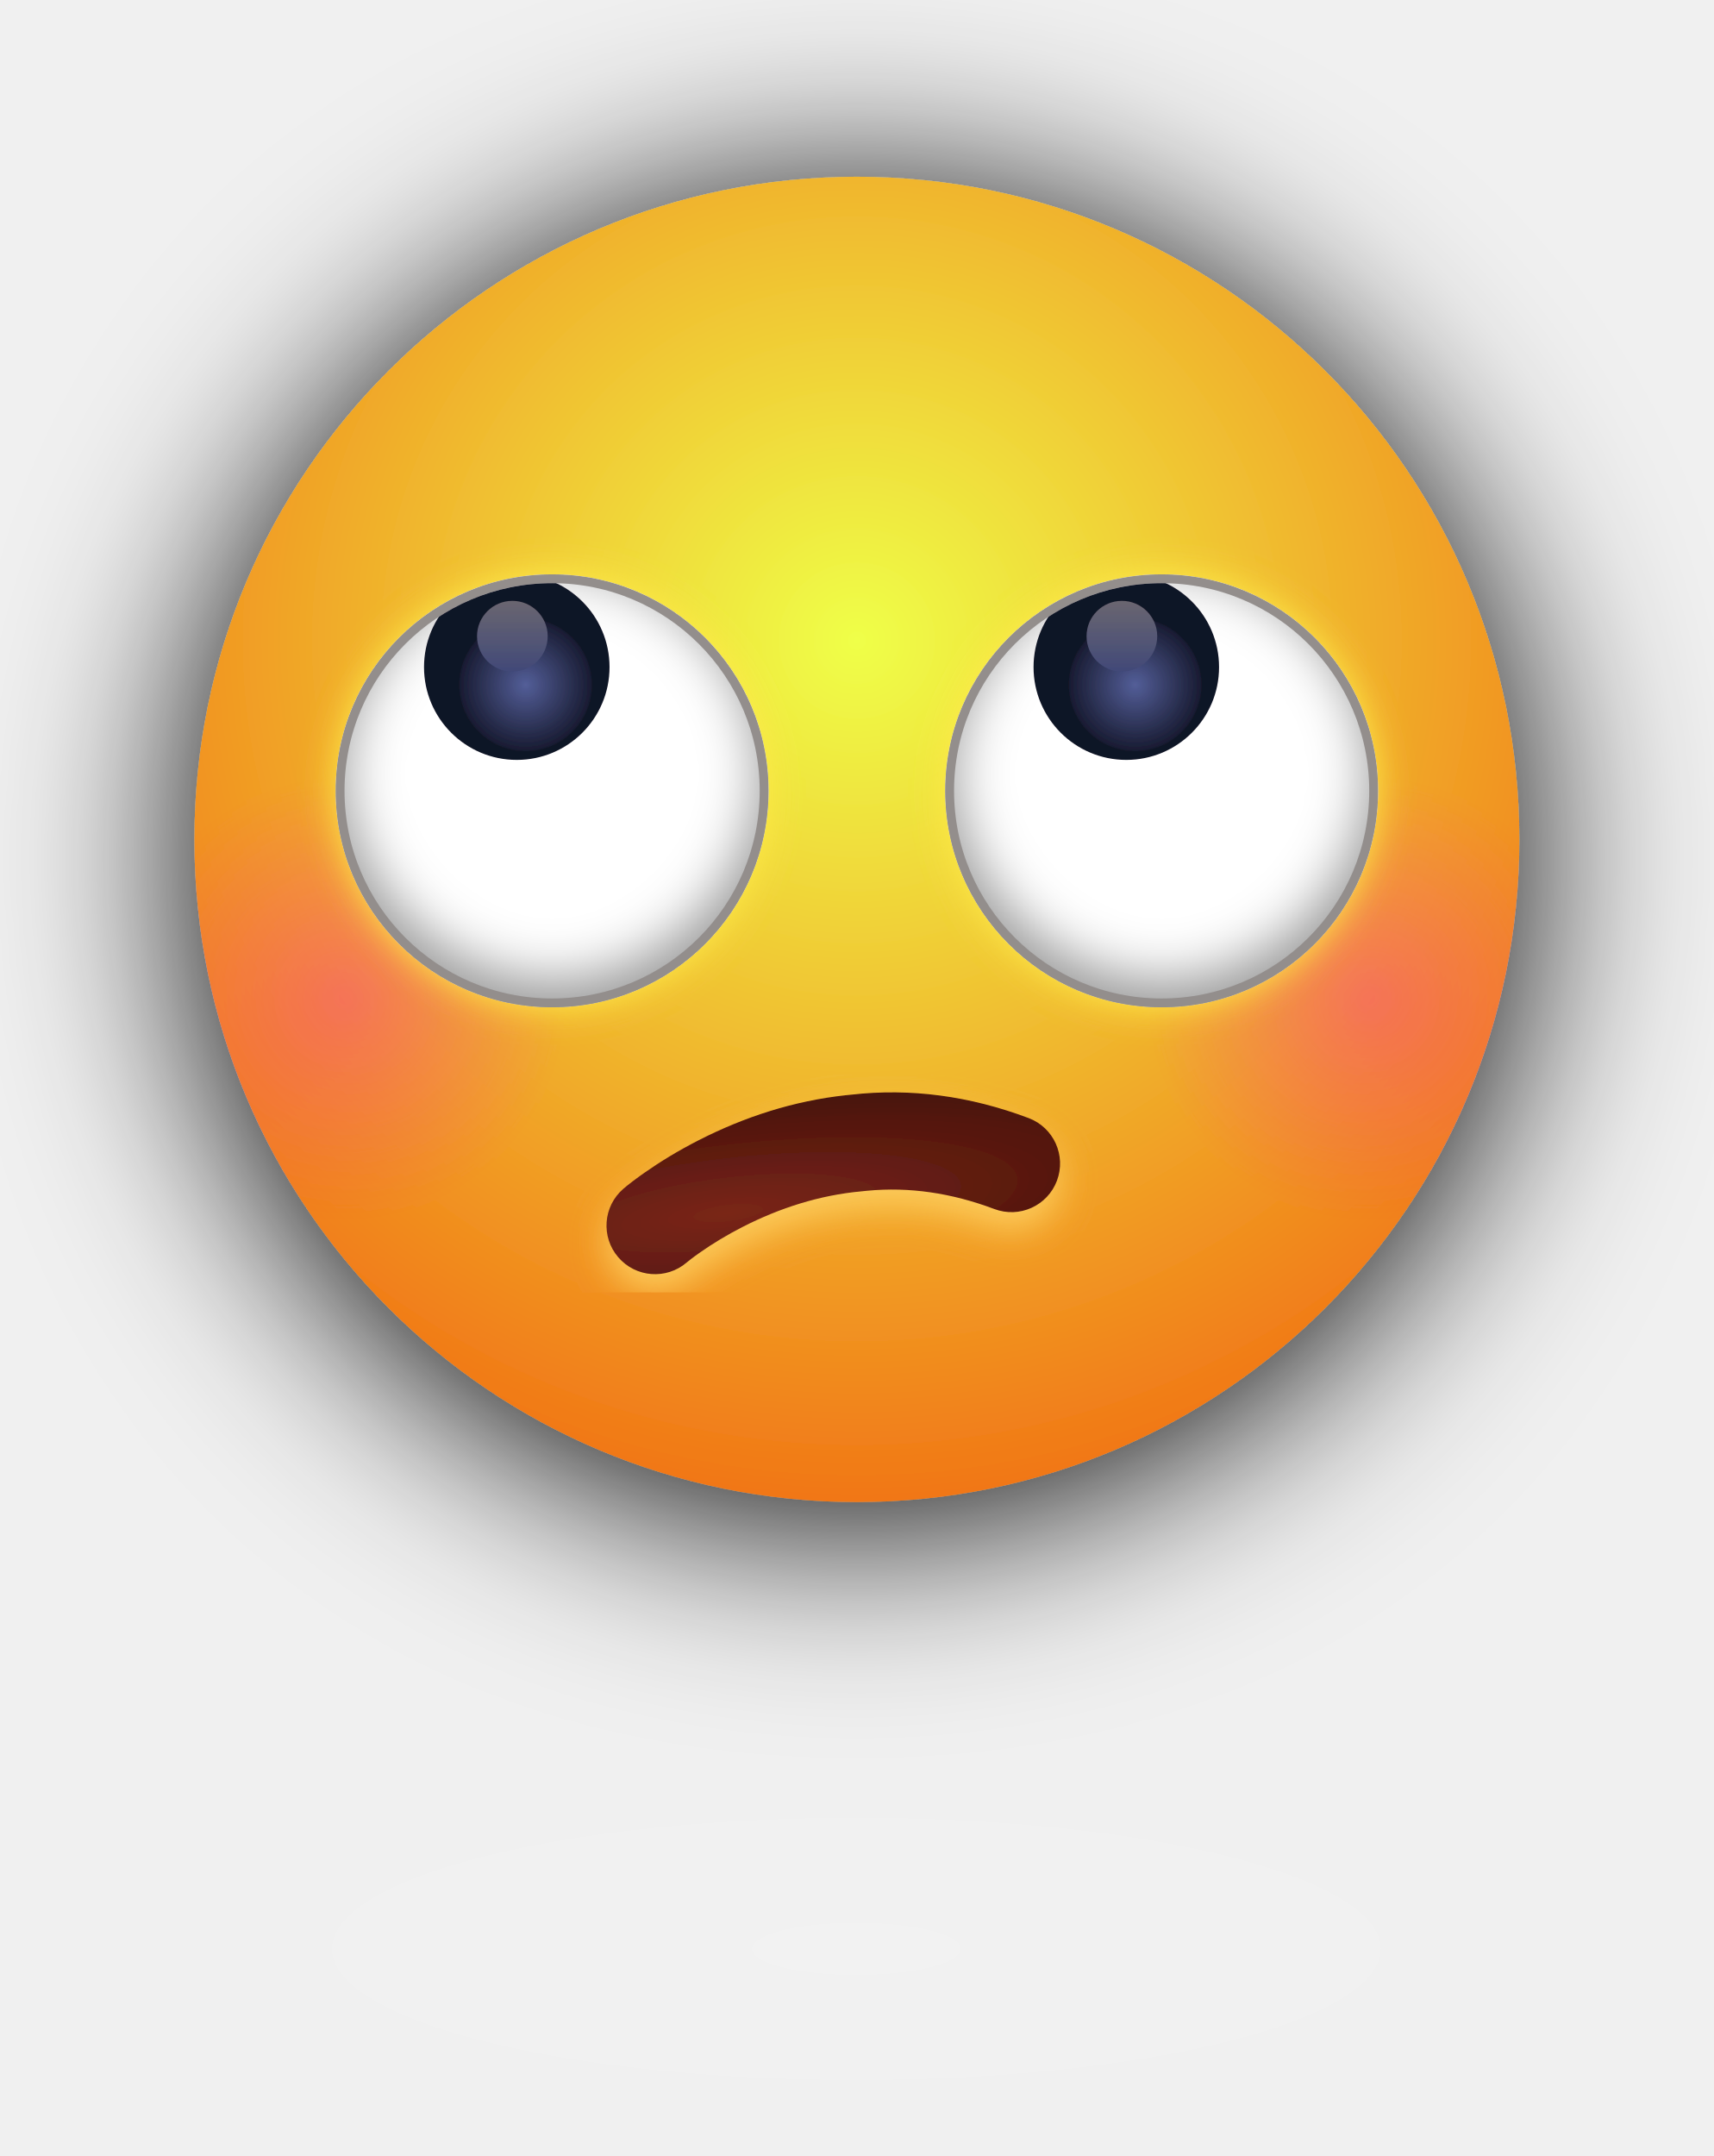
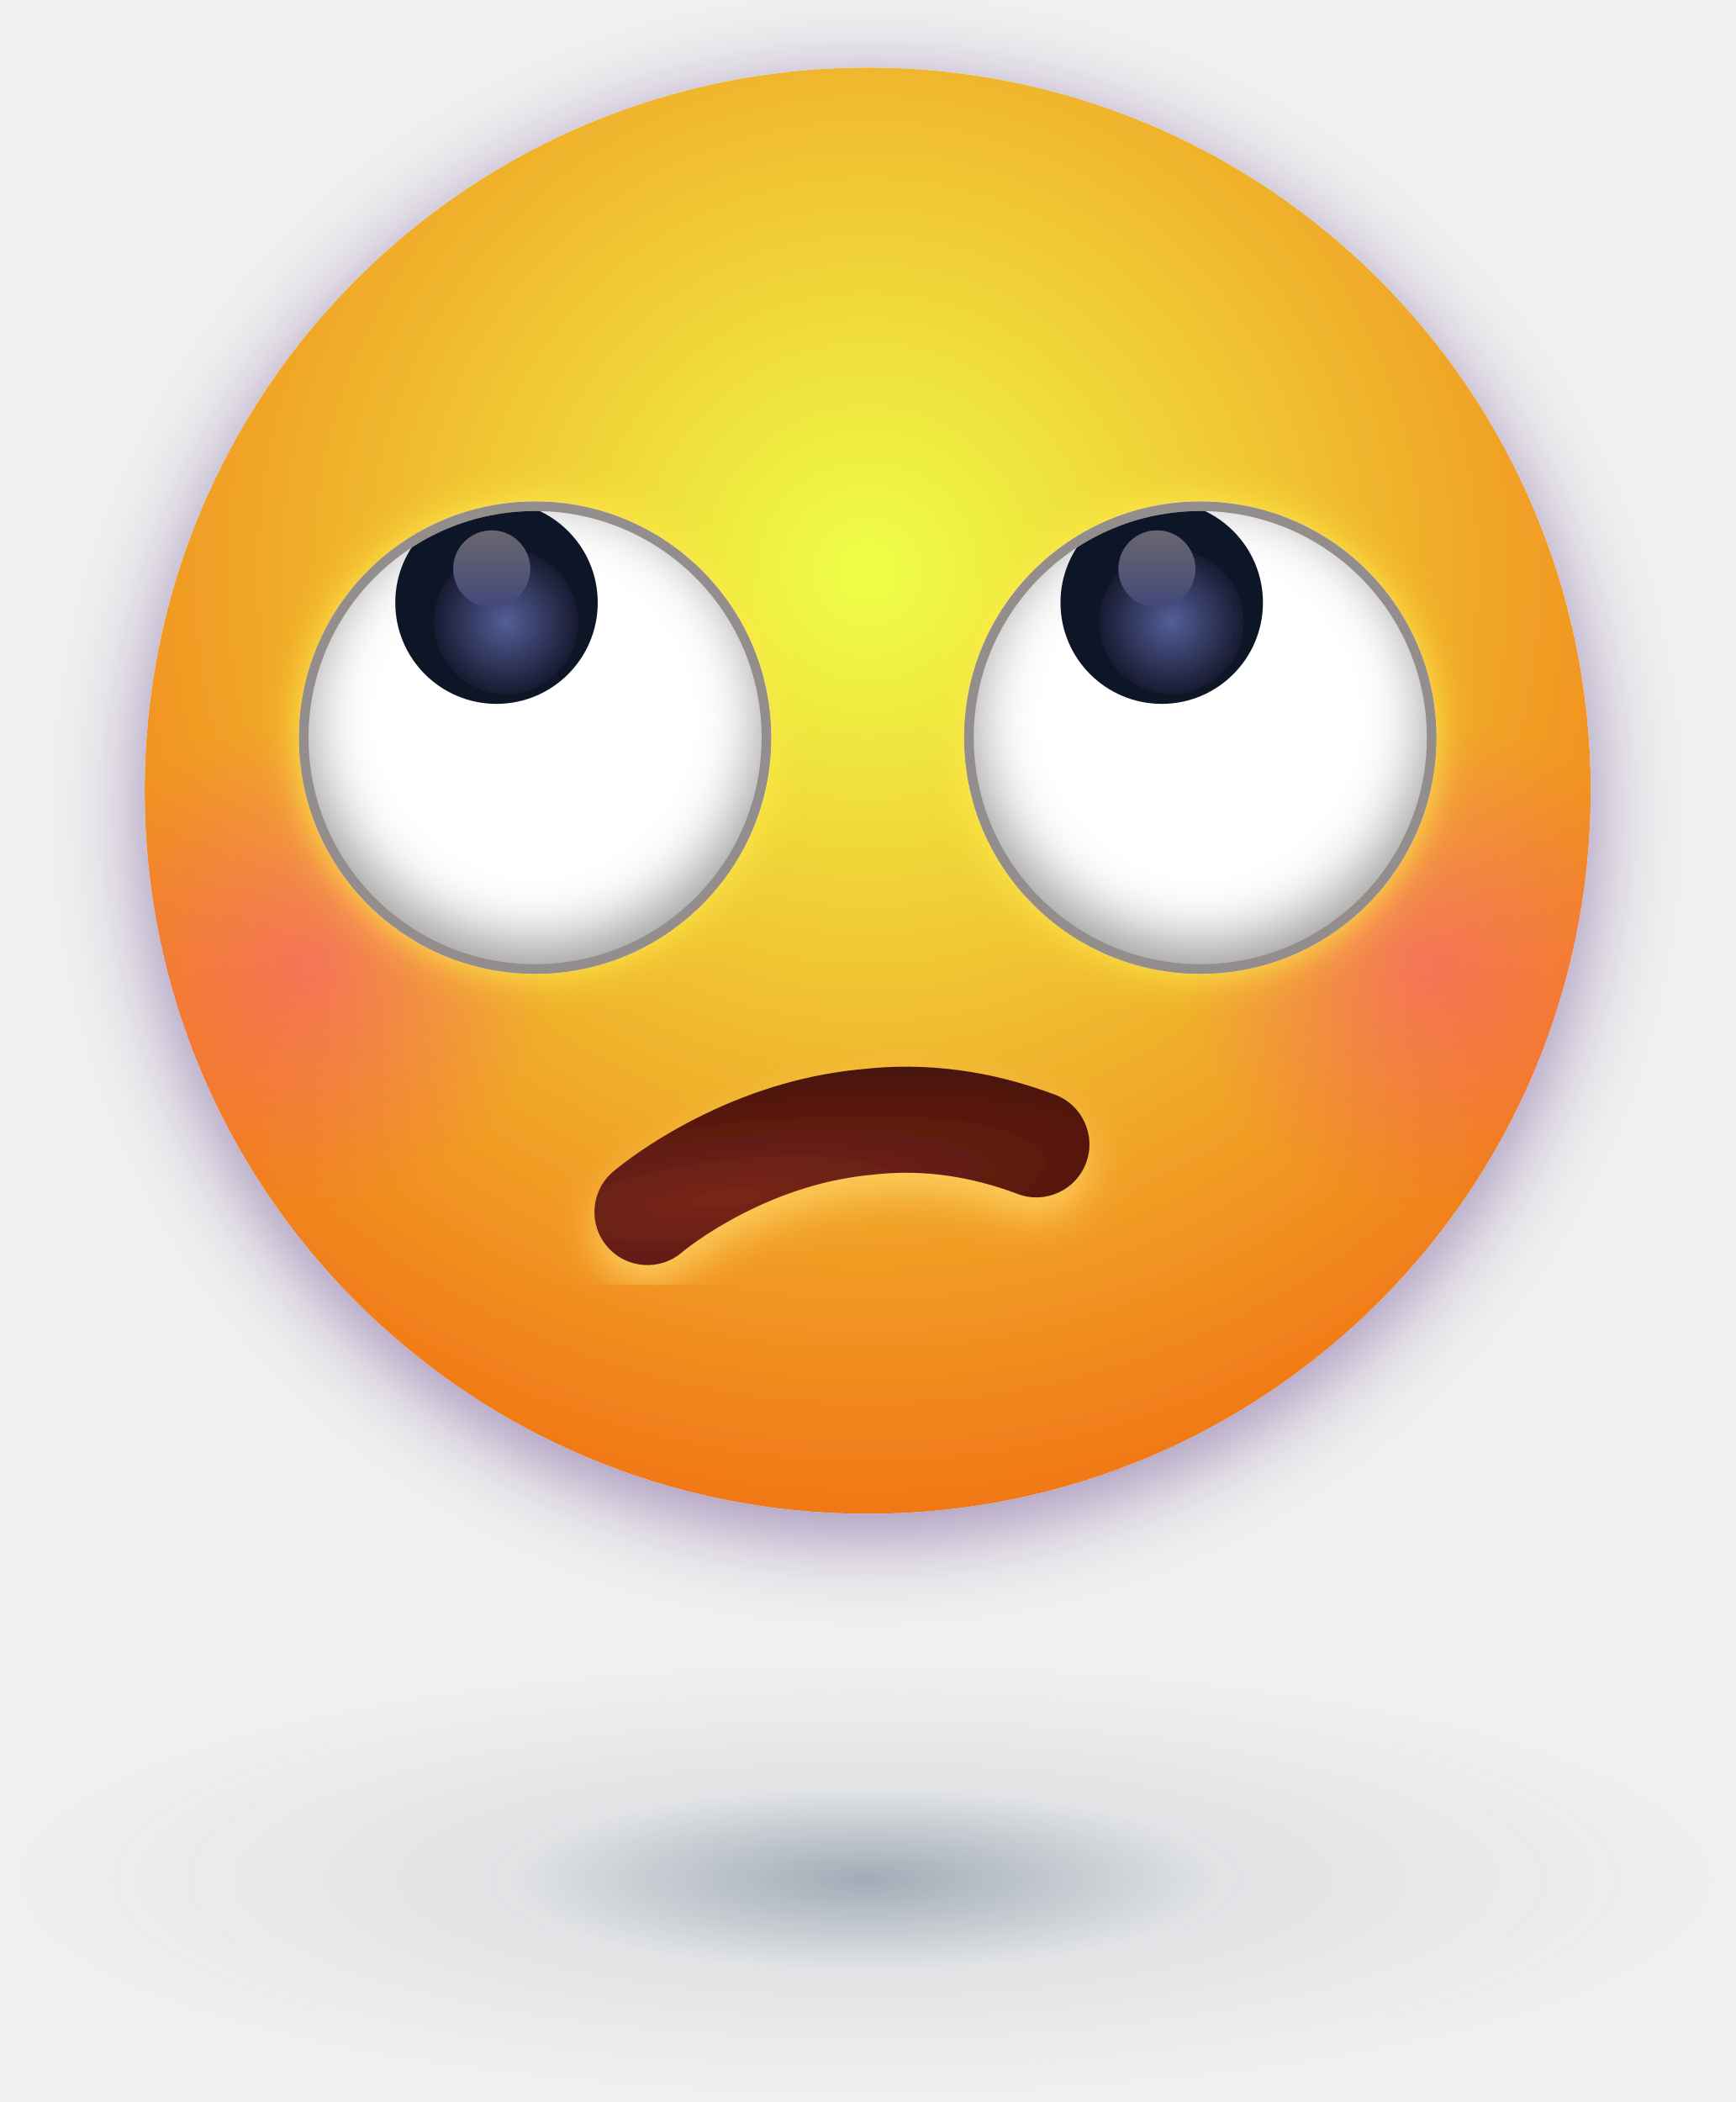
- <svg xmlns="http://www.w3.org/2000/svg" xmlns:xlink="http://www.w3.org/1999/xlink" width="194" height="244" viewBox="0 0 194 244">
+ <svg xmlns="http://www.w3.org/2000/svg" xmlns:xlink="http://www.w3.org/1999/xlink" width="180" height="218" viewBox="0 0 180 218">
  <defs>
-     <filter id="emoji-rolling-eyes.inline-a" width="164.7%" height="164.7%" x="-32.3%" y="-32.3%" filterUnits="objectBoundingBox">
+     <filter id="emoji-rolling-eyes.inline-a" width="128.7%" height="128.7%" x="-14.3%" y="-14.3%" filterUnits="objectBoundingBox">
      <feOffset dy="2" in="SourceAlpha" result="shadowOffsetOuter1" />
-       <feGaussianBlur in="shadowOffsetOuter1" result="shadowBlurOuter1" stdDeviation="11.5" />
-       <feColorMatrix in="shadowBlurOuter1" result="shadowMatrixOuter1" values="0 0 0 0 0   0 0 0 0 0   0 0 0 0 0  0 0 0 1 0" />
+       <feGaussianBlur in="shadowOffsetOuter1" result="shadowBlurOuter1" stdDeviation="4.5" />
+       <feColorMatrix in="shadowBlurOuter1" result="shadowMatrixOuter1" values="0 0 0 0 0.027   0 0 0 0 0   0 0 0 0 0.133  0 0 0 0.427 0" />
      <feMerge>
        <feMergeNode in="shadowMatrixOuter1" />
        <feMergeNode in="SourceGraphic" />
      </feMerge>
    </filter>
    <circle id="emoji-rolling-eyes.inline-b" cx="75" cy="75" r="75" />
    <radialGradient id="emoji-rolling-eyes.inline-c" cx="50%" cy="34.87%" r="88.2%" fx="50%" fy="34.87%">
      <stop offset="0%" stop-color="#EFFF48" />
      <stop offset="100%" stop-color="#F24705" />
    </radialGradient>
    <radialGradient id="emoji-rolling-eyes.inline-e" cx="50%" cy="50%" r="50.475%" fx="50%" fy="50%">
      <stop offset="0%" stop-color="#FF00E9" />
      <stop offset="100%" stop-color="#FF00E9" stop-opacity="0" />
    </radialGradient>
    <radialGradient id="emoji-rolling-eyes.inline-h" cx="26.853%" cy="66.364%" r="113.717%" fx="26.853%" fy="66.364%" gradientTransform="matrix(.04788 .99284 -1.70364 .51162 1.386 .058)">
      <stop offset="0%" stop-color="#7A2616" />
      <stop offset="100%" stop-color="#1B0005" />
      <stop offset="100%" stop-color="#1B0005" />
    </radialGradient>
    <path id="emoji-rolling-eyes.inline-g" d="M74.38,103.887 C81.057,103.13 87.766,104.023 94.44,106.535 C97.283,107.605 98.72,110.777 97.65,113.62 C96.58,116.463 93.408,117.9 90.565,116.83 C85.686,114.994 80.913,114.312 76.187,114.758 L75.497,114.829 C70.813,115.254 66.286,116.699 62.074,118.85 C60.277,119.768 58.666,120.75 57.275,121.724 L56.729,122.114 L56.289,122.44 L55.802,122.824 C55.78,122.842 55.76,122.859 55.742,122.874 C53.438,124.854 49.966,124.591 47.986,122.287 C46.007,119.984 46.269,116.511 48.573,114.531 L48.956,114.213 L49.269,113.964 L49.627,113.688 L50.03,113.386 L50.476,113.061 L50.967,112.713 C52.757,111.459 54.799,110.214 57.07,109.054 C62.249,106.409 67.856,104.581 73.79,103.945 L74.38,103.887 Z" />
    <filter id="emoji-rolling-eyes.inline-f" width="127.3%" height="168%" x="-13.6%" y="-24.3%" filterUnits="objectBoundingBox">
      <feOffset dy="2" in="SourceAlpha" result="shadowOffsetOuter1" />
      <feGaussianBlur in="shadowOffsetOuter1" result="shadowBlurOuter1" stdDeviation="2" />
      <feColorMatrix in="shadowBlurOuter1" values="0 0 0 0 0.991   0 0 0 0 0.797   0 0 0 0 0.359  0 0 0 1 0" />
    </filter>
    <filter id="emoji-rolling-eyes.inline-i" width="132.7%" height="132.7%" x="-16.3%" y="-16.3%" filterUnits="objectBoundingBox">
      <feOffset in="SourceAlpha" result="shadowOffsetOuter1" />
      <feGaussianBlur in="shadowOffsetOuter1" result="shadowBlurOuter1" stdDeviation="2" />
      <feColorMatrix in="shadowBlurOuter1" result="shadowMatrixOuter1" values="0 0 0 0 1   0 0 0 0 0.824   0 0 0 0 0.067  0 0 0 1 0" />
      <feMerge>
        <feMergeNode in="shadowMatrixOuter1" />
        <feMergeNode in="SourceGraphic" />
      </feMerge>
    </filter>
    <circle id="emoji-rolling-eyes.inline-k" cx="24.5" cy="24.5" r="24.5" />
    <filter id="emoji-rolling-eyes.inline-j" width="118.4%" height="118.4%" x="-9.2%" y="-9.2%" filterUnits="objectBoundingBox">
      <feMorphology in="SourceAlpha" radius="1" result="shadowSpreadInner1" />
      <feGaussianBlur in="shadowSpreadInner1" result="shadowBlurInner1" stdDeviation="3" />
      <feOffset dy="-2" in="shadowBlurInner1" result="shadowOffsetInner1" />
      <feComposite in="shadowOffsetInner1" in2="SourceAlpha" k2="-1" k3="1" operator="arithmetic" result="shadowInnerInner1" />
      <feColorMatrix in="shadowInnerInner1" values="0 0 0 0 0   0 0 0 0 0   0 0 0 0 0  0 0 0 0.396 0" />
    </filter>
    <circle id="emoji-rolling-eyes.inline-l" cx="24.5" cy="24.5" r="23.5" />
    <radialGradient id="emoji-rolling-eyes.inline-n" cx="50%" cy="50%" r="56.02%" fx="50%" fy="50%">
      <stop offset="0%" stop-color="#535E98" />
      <stop offset="100%" stop-color="#111325" />
    </radialGradient>
    <linearGradient id="emoji-rolling-eyes.inline-o" x1="50%" x2="50%" y1="100%" y2="0%">
      <stop offset="0%" stop-color="#414978" />
      <stop offset="100%" stop-color="#6A6670" />
    </linearGradient>
    <filter id="emoji-rolling-eyes.inline-p" width="132.7%" height="132.7%" x="-16.3%" y="-16.3%" filterUnits="objectBoundingBox">
      <feOffset in="SourceAlpha" result="shadowOffsetOuter1" />
      <feGaussianBlur in="shadowOffsetOuter1" result="shadowBlurOuter1" stdDeviation="2" />
      <feColorMatrix in="shadowBlurOuter1" result="shadowMatrixOuter1" values="0 0 0 0 1   0 0 0 0 0.824   0 0 0 0 0.067  0 0 0 1 0" />
      <feMerge>
        <feMergeNode in="shadowMatrixOuter1" />
        <feMergeNode in="SourceGraphic" />
      </feMerge>
    </filter>
    <circle id="emoji-rolling-eyes.inline-r" cx="24.5" cy="24.5" r="24.5" />
    <filter id="emoji-rolling-eyes.inline-q" width="118.4%" height="118.4%" x="-9.2%" y="-9.2%" filterUnits="objectBoundingBox">
      <feMorphology in="SourceAlpha" radius="1" result="shadowSpreadInner1" />
      <feGaussianBlur in="shadowSpreadInner1" result="shadowBlurInner1" stdDeviation="3" />
      <feOffset dy="-2" in="shadowBlurInner1" result="shadowOffsetInner1" />
      <feComposite in="shadowOffsetInner1" in2="SourceAlpha" k2="-1" k3="1" operator="arithmetic" result="shadowInnerInner1" />
      <feColorMatrix in="shadowInnerInner1" values="0 0 0 0 0   0 0 0 0 0   0 0 0 0 0  0 0 0 0.396 0" />
    </filter>
    <circle id="emoji-rolling-eyes.inline-s" cx="24.5" cy="24.5" r="23.5" />
-     <radialGradient id="emoji-rolling-eyes.inline-u" cx="50%" cy="50%" r="47.699%" fx="50%" fy="50%" gradientTransform="matrix(0 1 -.75042 0 .875 0)">
-       <stop offset="0%" stop-color="#FFF" stop-opacity=".12" />
-       <stop offset="43.387%" stop-color="#FFF" stop-opacity=".05" />
-       <stop offset="100%" stop-color="#FFF" stop-opacity="0" />
+     <radialGradient id="emoji-rolling-eyes.inline-u" cx="50%" cy="50.742%" r="45.27%" fx="50%" fy="50.742%" gradientTransform="matrix(0 1 -.75042 0 .88 .007)">
+       <stop offset="0%" stop-color="#3A506B" stop-opacity=".429" />
+       <stop offset="41.122%" stop-color="#3A506B" stop-opacity=".084" />
+       <stop offset="100%" stop-color="#3A506B" stop-opacity="0" />
    </radialGradient>
  </defs>
-   <g fill="none" fill-rule="evenodd" transform="translate(-36 20)">
+   <g fill="none" fill-rule="evenodd" transform="translate(-43 7)">
    <g filter="url(#emoji-rolling-eyes.inline-a)" transform="translate(58)">
      <mask id="emoji-rolling-eyes.inline-d" fill="#fff">
        <use xlink:href="#emoji-rolling-eyes.inline-b" />
      </mask>
      <circle cx="75" cy="75" r="75" fill="url(#emoji-rolling-eyes.inline-c)" fill-rule="nonzero" mask="url(#emoji-rolling-eyes.inline-d)" />
      <circle cx="133" cy="93" r="25" fill="url(#emoji-rolling-eyes.inline-e)" fill-opacity=".26" mask="url(#emoji-rolling-eyes.inline-d)" />
      <circle cx="17" cy="93" r="25" fill="url(#emoji-rolling-eyes.inline-e)" fill-opacity=".26" mask="url(#emoji-rolling-eyes.inline-d)" />
      <g fill-rule="nonzero" mask="url(#emoji-rolling-eyes.inline-d)">
        <use fill="#000" filter="url(#emoji-rolling-eyes.inline-f)" xlink:href="#emoji-rolling-eyes.inline-g" />
        <use fill="url(#emoji-rolling-eyes.inline-h)" xlink:href="#emoji-rolling-eyes.inline-g" />
      </g>
      <g filter="url(#emoji-rolling-eyes.inline-i)" mask="url(#emoji-rolling-eyes.inline-d)">
        <g transform="translate(16 45)">
          <circle cx="24.5" cy="24.5" r="24.5" fill="#FFF" />
          <use fill="#000" filter="url(#emoji-rolling-eyes.inline-j)" xlink:href="#emoji-rolling-eyes.inline-k" />
          <circle cx="24.5" cy="24.5" r="24" stroke="#938E8C" stroke-linejoin="square" />
          <mask id="emoji-rolling-eyes.inline-m" fill="#fff">
            <use xlink:href="#emoji-rolling-eyes.inline-l" />
          </mask>
          <use fill="#D8D8D8" fill-opacity="0" xlink:href="#emoji-rolling-eyes.inline-l" />
          <circle cx="20.5" cy="10.5" r="10.5" fill="#111325" mask="url(#emoji-rolling-eyes.inline-m)" />
          <circle cx="21.5" cy="12.5" r="7.5" fill="url(#emoji-rolling-eyes.inline-n)" mask="url(#emoji-rolling-eyes.inline-m)" />
          <circle cx="20" cy="7" r="4" fill="url(#emoji-rolling-eyes.inline-o)" mask="url(#emoji-rolling-eyes.inline-m)" />
        </g>
      </g>
      <g filter="url(#emoji-rolling-eyes.inline-p)" mask="url(#emoji-rolling-eyes.inline-d)">
        <g transform="translate(85 45)">
          <circle cx="24.5" cy="24.5" r="24.5" fill="#FFF" />
          <use fill="#000" filter="url(#emoji-rolling-eyes.inline-q)" xlink:href="#emoji-rolling-eyes.inline-r" />
          <circle cx="24.5" cy="24.5" r="24" stroke="#938E8C" stroke-linejoin="square" />
          <mask id="emoji-rolling-eyes.inline-t" fill="#fff">
            <use xlink:href="#emoji-rolling-eyes.inline-s" />
          </mask>
          <use fill="#D8D8D8" fill-opacity="0" xlink:href="#emoji-rolling-eyes.inline-s" />
          <circle cx="20.5" cy="10.5" r="10.5" fill="#111325" mask="url(#emoji-rolling-eyes.inline-t)" />
          <circle cx="21.5" cy="12.5" r="7.5" fill="url(#emoji-rolling-eyes.inline-n)" mask="url(#emoji-rolling-eyes.inline-t)" />
          <circle cx="20" cy="7" r="4" fill="url(#emoji-rolling-eyes.inline-o)" mask="url(#emoji-rolling-eyes.inline-t)" />
        </g>
      </g>
    </g>
-     <path fill="url(#emoji-rolling-eyes.inline-u)" d="M133,225.56 C149.884,225.56 166.033,224.968 180.893,223.89 C230.682,220.276 266,211.193 266,200.56 C266,186.753 206.454,175.56 133,175.56 C59.546,175.56 0,186.753 0,200.56 C0,214.367 59.546,225.56 133,225.56 Z" />
+     <path fill="url(#emoji-rolling-eyes.inline-u)" d="M133,212.56 C149.884,212.56 166.033,211.968 180.893,210.89 C230.682,207.276 266,198.193 266,187.56 C266,173.753 206.454,162.56 133,162.56 C59.546,162.56 0,173.753 0,187.56 C0,201.367 59.546,212.56 133,212.56 Z" />
  </g>
</svg>
